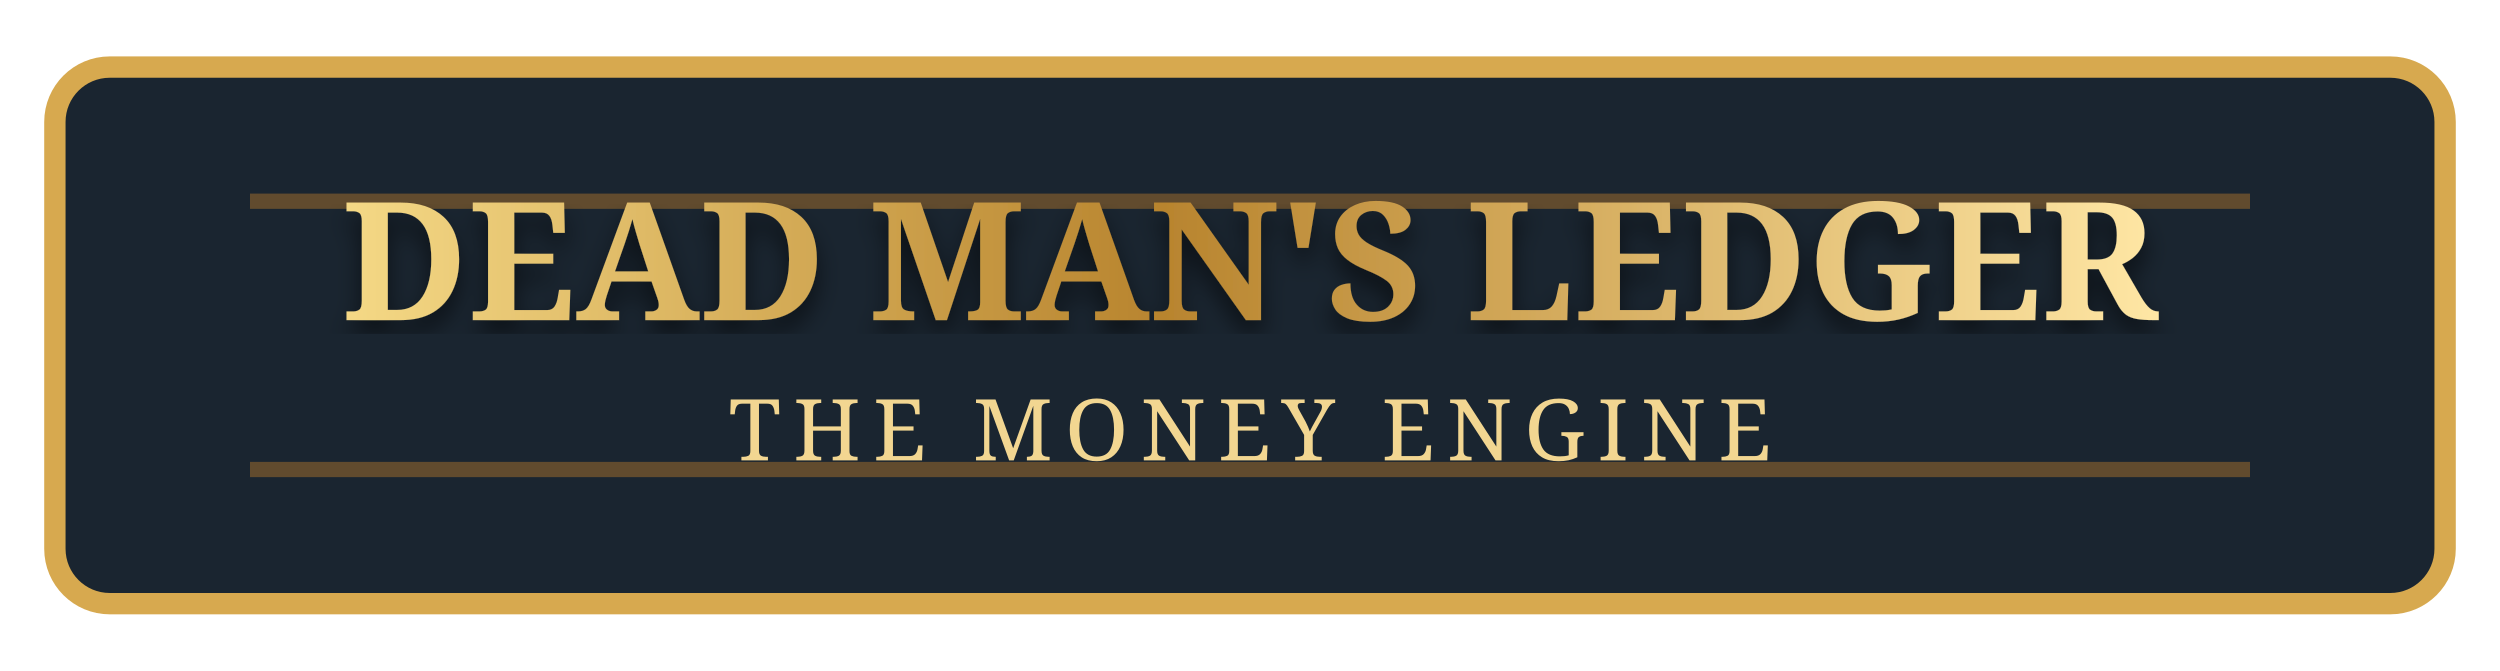
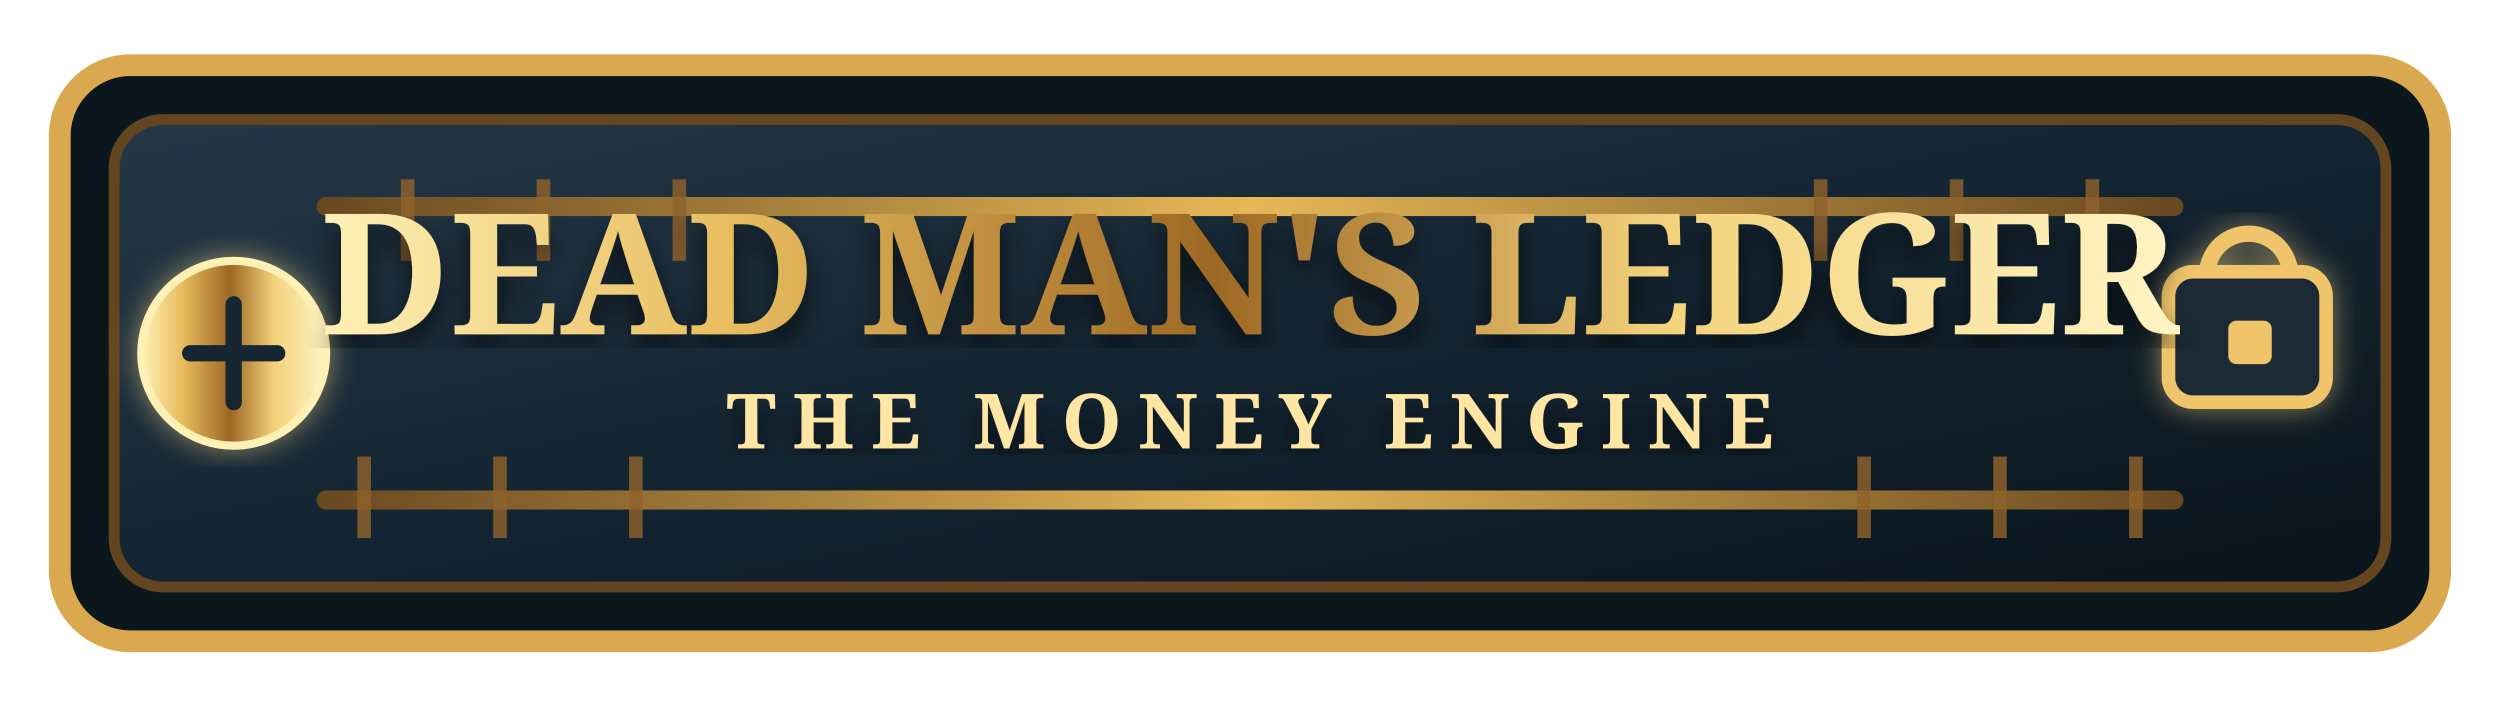
- <svg xmlns="http://www.w3.org/2000/svg" viewBox="0 0 820 220" role="img" aria-label="Dead Man's Ledger gold logo">
+ <svg xmlns="http://www.w3.org/2000/svg" viewBox="0 0 920 260" role="img" aria-label="Dead Man's Ledger: The Money Engine gold logo">
  <defs>
+     <linearGradient id="plaque" x1="0" x2="1" y1="0" y2="1">
+       <stop offset="0" stop-color="#253847" />
+       <stop offset=".52" stop-color="#132431" />
+       <stop offset="1" stop-color="#0a141c" />
+     </linearGradient>
    <linearGradient id="gold" x1="0" x2="1">
-       <stop offset="0" stop-color="#f5d986" />
-       <stop offset=".45" stop-color="#b8842e" />
-       <stop offset="1" stop-color="#ffe7a5" />
+       <stop offset="0" stop-color="#fff2b7" />
+       <stop offset=".22" stop-color="#e8bd5f" />
+       <stop offset=".48" stop-color="#9d6824" />
+       <stop offset=".72" stop-color="#f4d27b" />
+       <stop offset="1" stop-color="#fff5c5" />
+     </linearGradient>
+     <linearGradient id="rail" x1="0" x2="1">
+       <stop offset="0" stop-color="#684820" />
+       <stop offset=".5" stop-color="#e6b857" />
+       <stop offset="1" stop-color="#684820" />
    </linearGradient>
    <filter id="shadow">
-       <feDropShadow dx="0" dy="5" stdDeviation="4" flood-color="#000" flood-opacity=".55" />
+       <feDropShadow dx="0" dy="6" stdDeviation="5" flood-color="#000" flood-opacity=".62" />
+     </filter>
+     <filter id="coinGlow">
+       <feDropShadow dx="0" dy="0" stdDeviation="5" flood-color="#f6d67f" flood-opacity=".55" />
    </filter>
  </defs>
-   <rect x="18" y="22" width="784" height="176" rx="18" fill="#1a2530" stroke="#d7a94f" stroke-width="7" />
-   <path d="M82 66h656M82 154h656" stroke="#73552d" stroke-width="5" opacity=".8" />
-   <text x="410" y="105" text-anchor="middle" font-family="Georgia, serif" font-size="54" font-weight="700" fill="url(#gold)" filter="url(#shadow)">DEAD MAN'S LEDGER</text>
-   <text x="410" y="151" text-anchor="middle" font-family="Georgia, serif" font-size="28" letter-spacing="4" fill="#f2d691">THE MONEY ENGINE</text>
+   <rect x="22" y="24" width="876" height="212" rx="26" fill="#0c161d" stroke="#d9a84f" stroke-width="8" />
+   <rect x="42" y="44" width="836" height="172" rx="18" fill="url(#plaque)" stroke="#63451f" stroke-width="4" />
+   <path d="M120 76h680M120 184h680" stroke="url(#rail)" stroke-width="7" stroke-linecap="round" />
+   <path d="M150 66v30M200 66v30M250 66v30M670 66v30M720 66v30M770 66v30" stroke="#8f622b" stroke-width="5" opacity=".82" />
+   <path d="M134 168v30M184 168v30M234 168v30M686 168v30M736 168v30M786 168v30" stroke="#8f622b" stroke-width="5" opacity=".82" />
+   <g filter="url(#coinGlow)">
+     <circle cx="86" cy="130" r="34" fill="url(#gold)" stroke="#fff0b5" stroke-width="3" />
+     <path d="M70 130h32M86 112v36" stroke="#172633" stroke-width="6" stroke-linecap="round" />
+     <rect x="798" y="100" width="58" height="48" rx="9" fill="#1b2a34" stroke="#f0c46a" stroke-width="5" />
+     <path d="M812 101c2-20 29-20 31 0" fill="none" stroke="#f0c46a" stroke-width="6" />
+     <rect x="820" y="118" width="16" height="16" rx="3" fill="#f0c46a" />
+   </g>
+   <text x="460" y="123" text-anchor="middle" font-family="Georgia, serif" font-size="62" font-weight="800" fill="url(#gold)" filter="url(#shadow)">DEAD MAN'S LEDGER</text>
+   <text x="460" y="165" text-anchor="middle" font-family="Georgia, serif" font-size="28" font-weight="700" letter-spacing="6" fill="#ffe6a4" filter="url(#shadow)">THE MONEY ENGINE</text>
</svg>
